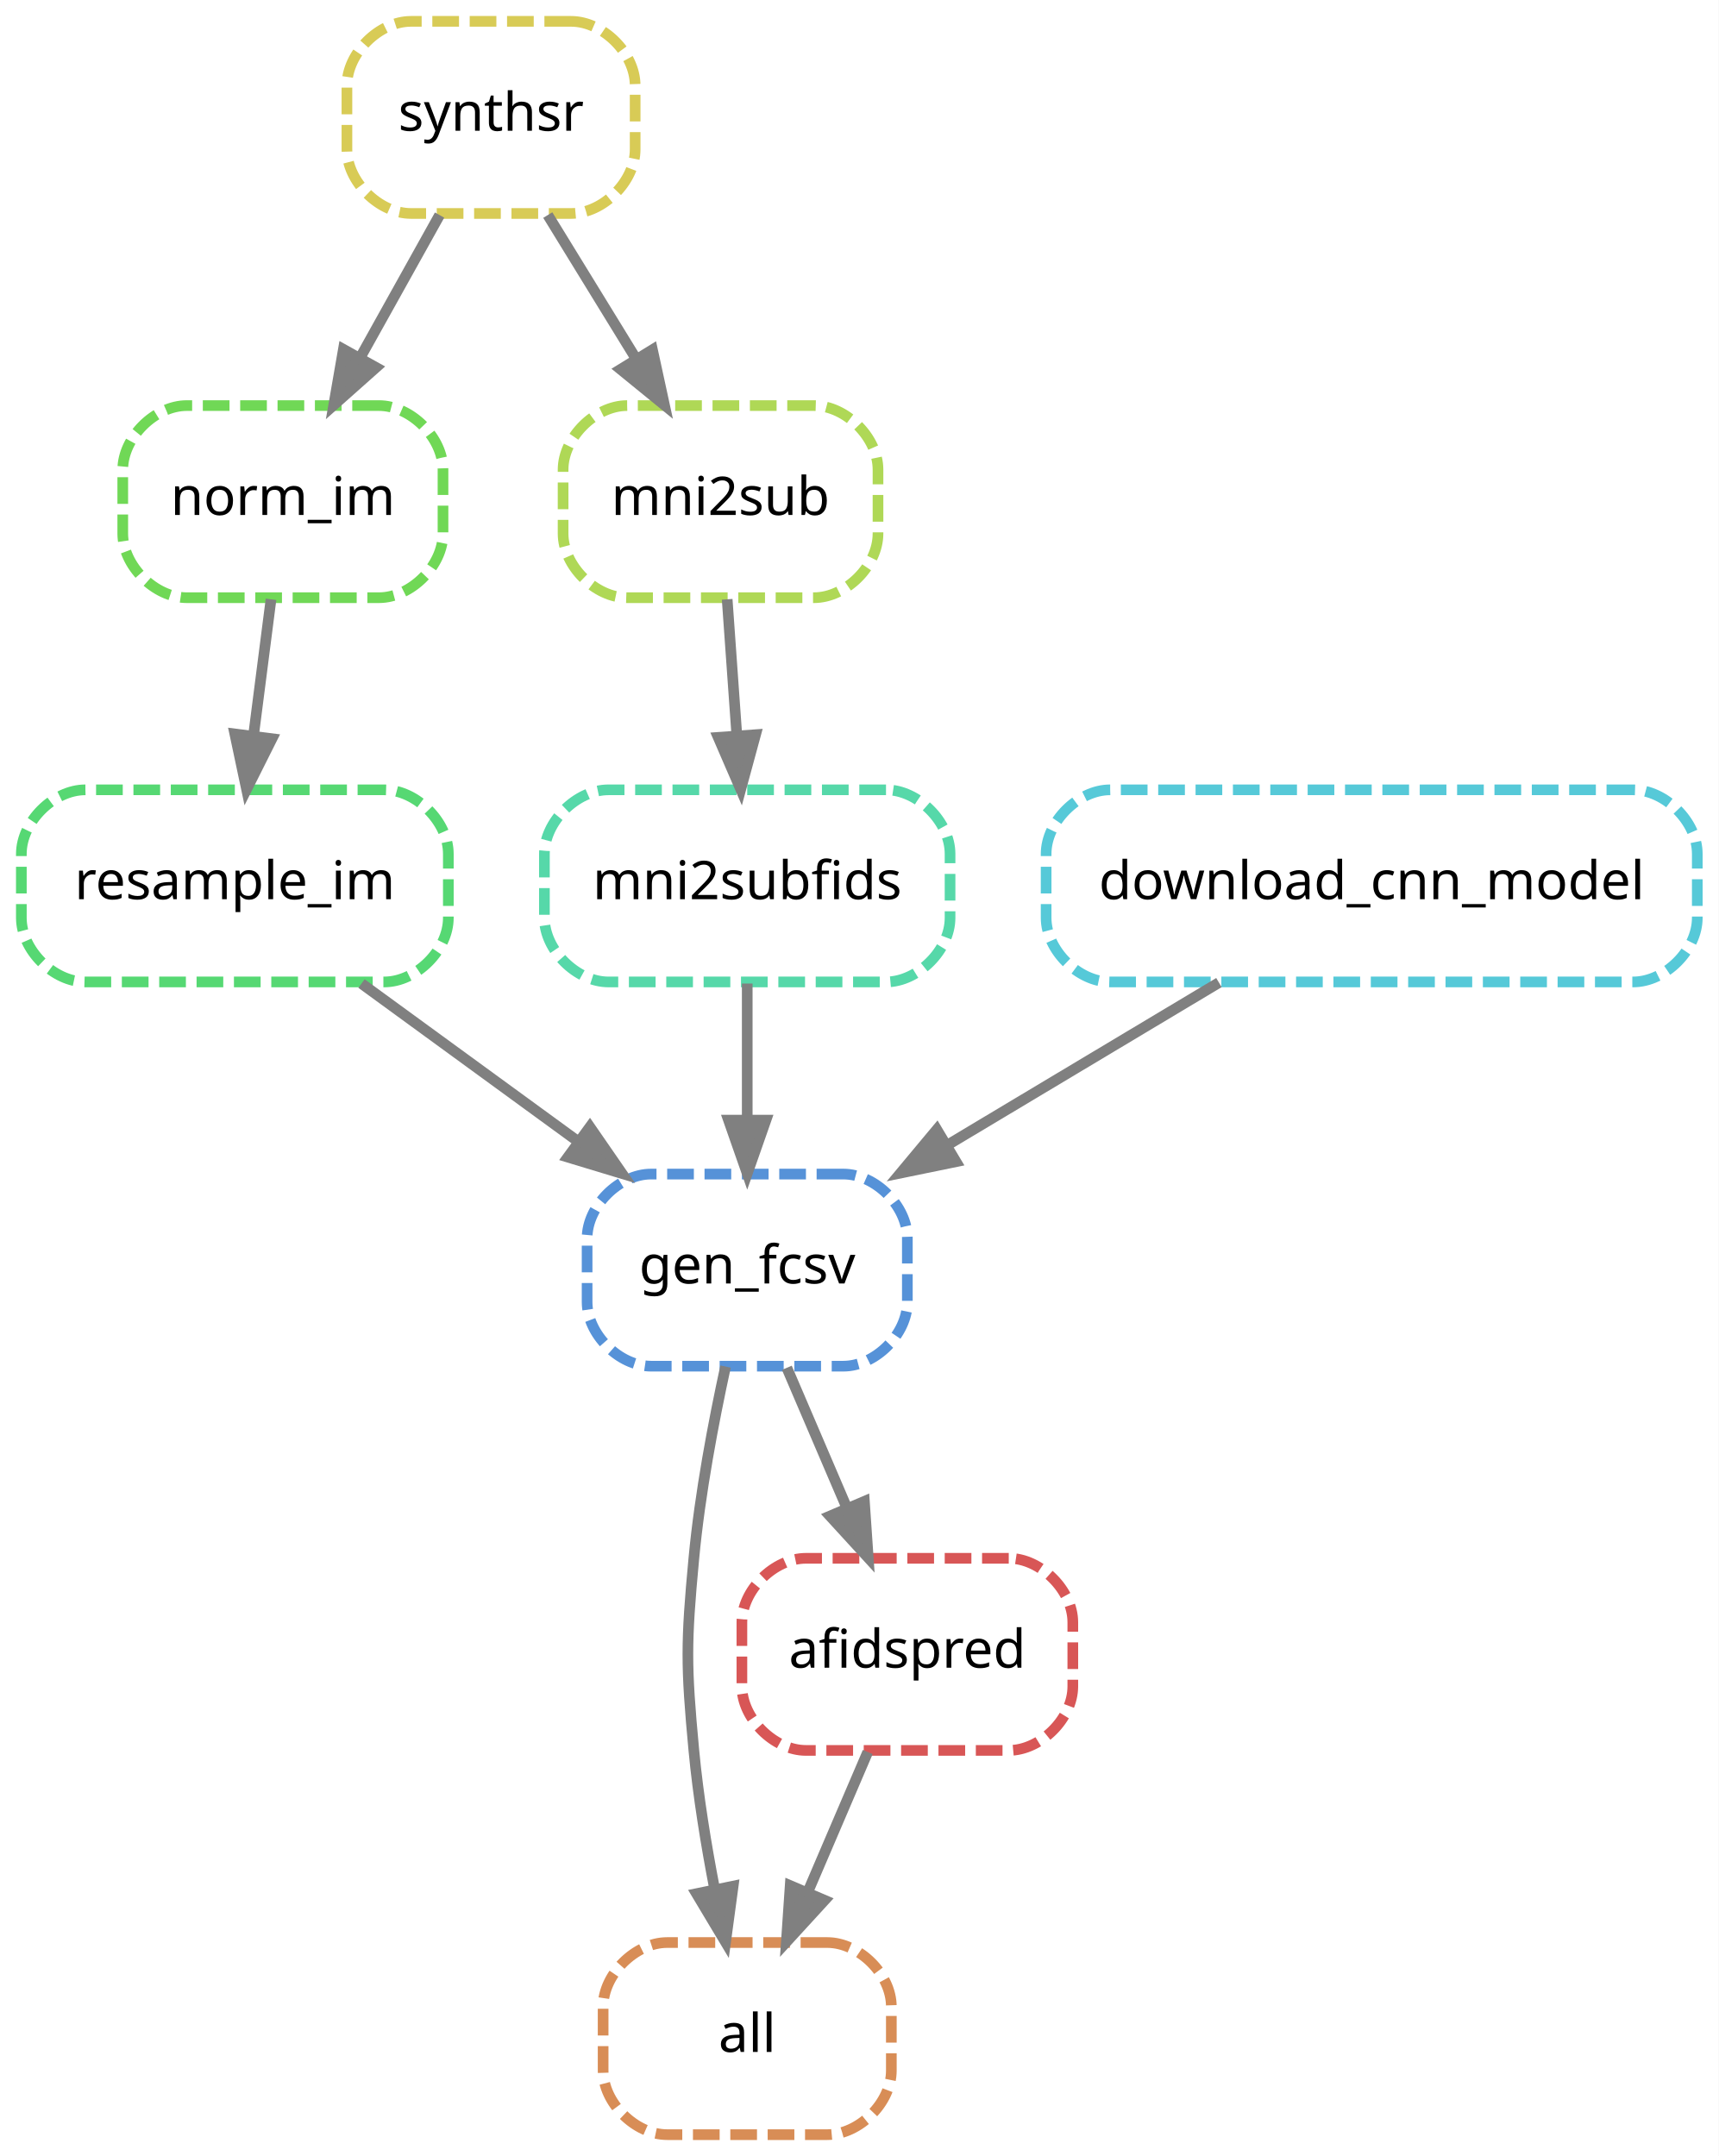
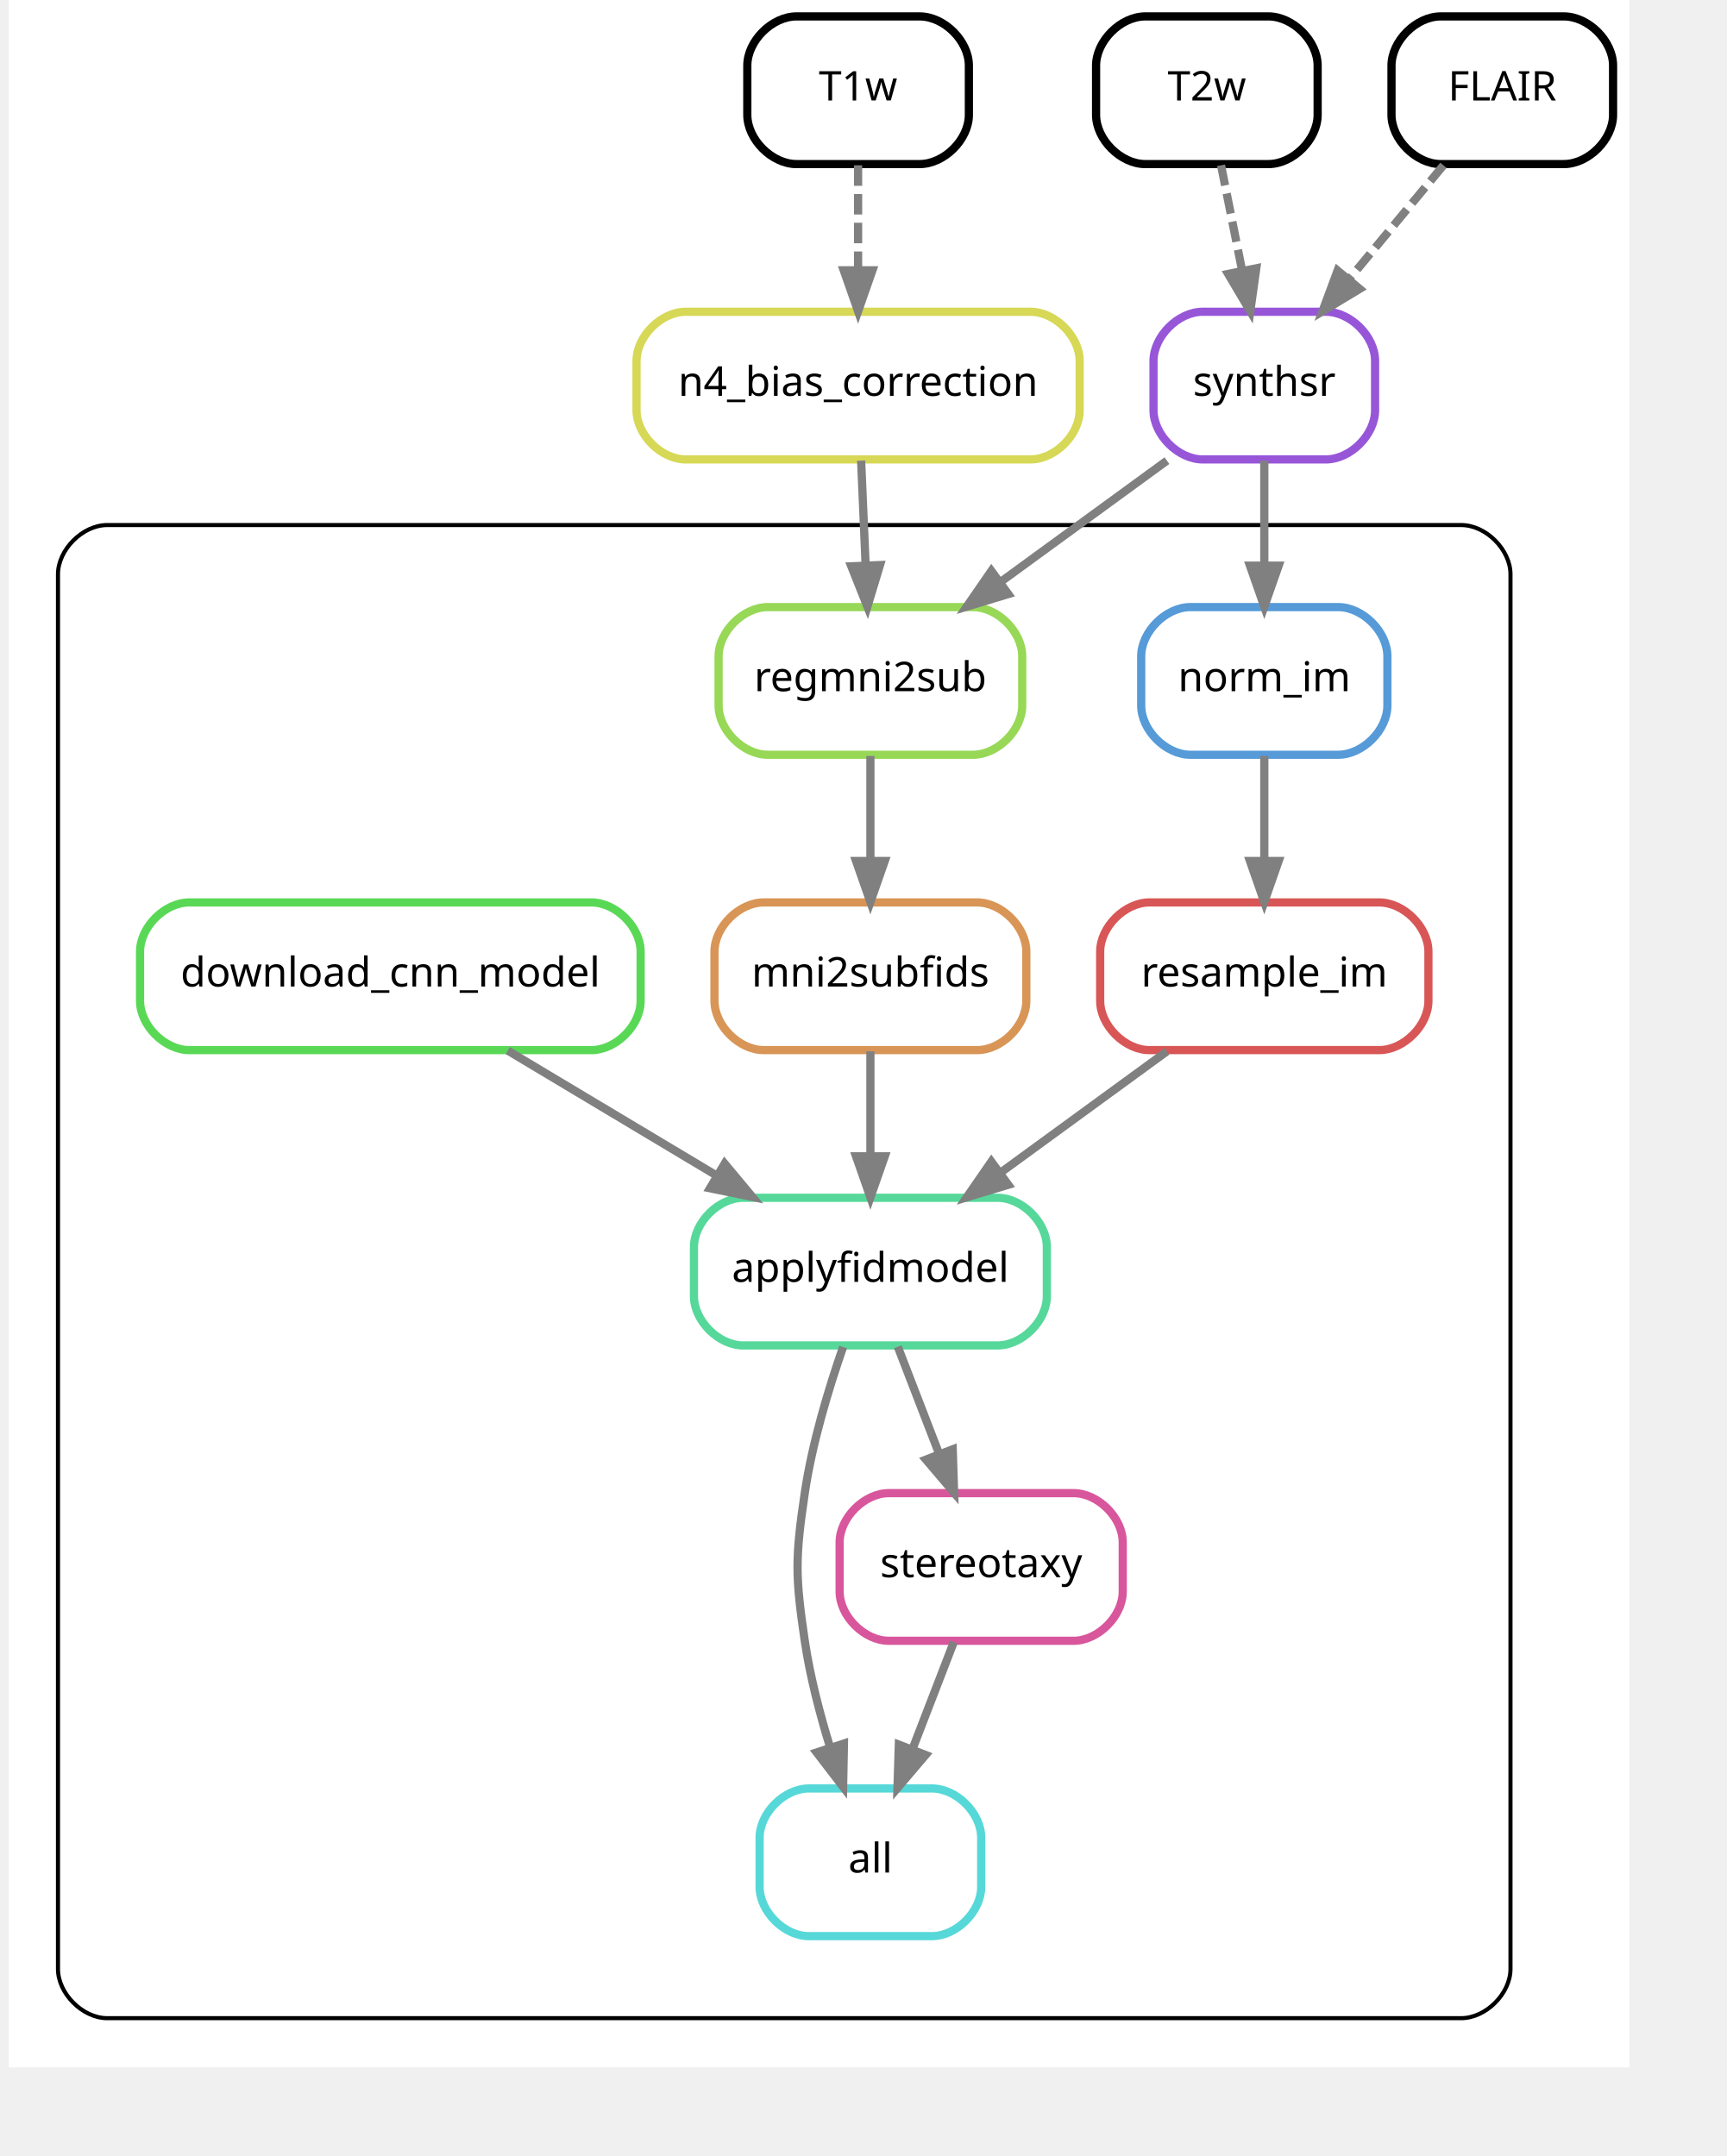
- <svg xmlns="http://www.w3.org/2000/svg" width="322pt" height="404pt" viewBox="0.00 0.00 322.00 404.00">
-   <g id="graph0" class="graph" transform="scale(1 1) rotate(0) translate(4 400)">
-     <polygon fill="white" stroke="transparent" points="-4,4 -4,-400 318,-400 318,4 -4,4" />
+ <svg xmlns="http://www.w3.org/2000/svg" width="438pt" height="547pt" viewBox="21.60 21.60 416.60 525.60">
+   <g id="graph0" class="graph" transform="scale(1 1) rotate(0) translate(25.6 521.6)">
+     <polygon fill="white" stroke="transparent" points="-4,4 -4,-500 391,-500 391,4 -4,4" />
+     <g id="clust1" class="cluster">
+       <path fill="white" stroke="black" d="M20,-8C20,-8 350,-8 350,-8 356,-8 362,-14 362,-20 362,-20 362,-360 362,-360 362,-366 356,-372 350,-372 350,-372 20,-372 20,-372 14,-372 8,-366 8,-360 8,-360 8,-20 8,-20 8,-14 14,-8 20,-8" />
+     </g>
    <g id="node1" class="node">
-       <path fill="none" stroke="#d88d56" stroke-width="2" stroke-dasharray="5,2" d="M151,-36C151,-36 121,-36 121,-36 115,-36 109,-30 109,-24 109,-24 109,-12 109,-12 109,-6 115,0 121,0 121,0 151,0 151,0 157,0 163,-6 163,-12 163,-12 163,-24 163,-24 163,-30 157,-36 151,-36" />
-       <text text-anchor="middle" x="136" y="-15.5" font-family="sans" font-size="10.00">all</text>
+       <path fill="none" stroke="#9756d8" stroke-width="2" d="M317,-424C317,-424 287,-424 287,-424 281,-424 275,-418 275,-412 275,-412 275,-400 275,-400 275,-394 281,-388 287,-388 287,-388 317,-388 317,-388 323,-388 329,-394 329,-400 329,-400 329,-412 329,-412 329,-418 323,-424 317,-424" />
+       <text text-anchor="middle" x="302" y="-403.5" font-family="sans" font-size="10.00">synthsr</text>
+     </g>
+     <g id="node5" class="node">
+       <path fill="none" stroke="#569ad8" stroke-width="2" d="M320,-352C320,-352 284,-352 284,-352 278,-352 272,-346 272,-340 272,-340 272,-328 272,-328 272,-322 278,-316 284,-316 284,-316 320,-316 320,-316 326,-316 332,-322 332,-328 332,-328 332,-340 332,-340 332,-346 326,-352 320,-352" />
+       <text text-anchor="middle" x="302" y="-331.5" font-family="sans" font-size="10.00">norm_im</text>
+     </g>
+     <g id="edge13" class="edge">
+       <path fill="none" stroke="grey" stroke-width="2" d="M302,-387.7C302,-379.98 302,-370.71 302,-362.11" />
+       <polygon fill="grey" stroke="grey" stroke-width="2" points="305.5,-362.1 302,-352.1 298.5,-362.1 305.5,-362.1" />
+     </g>
+     <g id="node7" class="node">
+       <path fill="none" stroke="#97d856" stroke-width="2" d="M231,-352C231,-352 181,-352 181,-352 175,-352 169,-346 169,-340 169,-340 169,-328 169,-328 169,-322 175,-316 181,-316 181,-316 231,-316 231,-316 237,-316 243,-322 243,-328 243,-328 243,-340 243,-340 243,-346 237,-352 231,-352" />
+       <text text-anchor="middle" x="206" y="-331.5" font-family="sans" font-size="10.00">regmni2sub</text>
+     </g>
+     <g id="edge14" class="edge">
+       <path fill="none" stroke="grey" stroke-width="2" d="M278.27,-387.7C266.06,-378.8 251.01,-367.82 237.82,-358.2" />
+       <polygon fill="grey" stroke="grey" stroke-width="2" points="239.6,-355.17 229.46,-352.1 235.48,-360.82 239.6,-355.17" />
    </g>
    <g id="node2" class="node">
-       <path fill="none" stroke="#5692d8" stroke-width="2" stroke-dasharray="5,2" d="M154,-180C154,-180 118,-180 118,-180 112,-180 106,-174 106,-168 106,-168 106,-156 106,-156 106,-150 112,-144 118,-144 118,-144 154,-144 154,-144 160,-144 166,-150 166,-156 166,-156 166,-168 166,-168 166,-174 160,-180 154,-180" />
-       <text text-anchor="middle" x="136" y="-159.5" font-family="sans" font-size="10.00">gen_fcsv</text>
+       <path fill="none" stroke="#56d8d8" stroke-width="2" d="M221,-64C221,-64 191,-64 191,-64 185,-64 179,-58 179,-52 179,-52 179,-40 179,-40 179,-34 185,-28 191,-28 191,-28 221,-28 221,-28 227,-28 233,-34 233,-40 233,-40 233,-52 233,-52 233,-58 227,-64 221,-64" />
+       <text text-anchor="middle" x="206" y="-43.5" font-family="sans" font-size="10.00">all</text>
+     </g>
+     <g id="node3" class="node">
+       <path fill="none" stroke="#56d89a" stroke-width="2" d="M237,-208C237,-208 175,-208 175,-208 169,-208 163,-202 163,-196 163,-196 163,-184 163,-184 163,-178 169,-172 175,-172 175,-172 237,-172 237,-172 243,-172 249,-178 249,-184 249,-184 249,-196 249,-196 249,-202 243,-208 237,-208" />
+       <text text-anchor="middle" x="206" y="-187.5" font-family="sans" font-size="10.00">applyfidmodel</text>
+     </g>
+     <g id="edge2" class="edge">
+       <path fill="none" stroke="grey" stroke-width="2" d="M199.35,-171.63C195.8,-161.42 191.8,-148.17 190,-136 187.66,-120.17 187.66,-115.83 190,-100 191.28,-91.35 193.67,-82.15 196.22,-73.89" />
+       <polygon fill="grey" stroke="grey" stroke-width="2" points="199.55,-74.96 199.35,-64.37 192.9,-72.78 199.55,-74.96" />
+     </g>
+     <g id="node9" class="node">
+       <path fill="none" stroke="#d8569c" stroke-width="2" d="M255.5,-136C255.5,-136 210.5,-136 210.5,-136 204.5,-136 198.5,-130 198.5,-124 198.5,-124 198.5,-112 198.5,-112 198.5,-106 204.5,-100 210.5,-100 210.5,-100 255.5,-100 255.5,-100 261.5,-100 267.5,-106 267.5,-112 267.5,-112 267.5,-124 267.5,-124 267.5,-130 261.5,-136 255.5,-136" />
+       <text text-anchor="middle" x="233" y="-115.5" font-family="sans" font-size="10.00">stereotaxy</text>
+     </g>
+     <g id="edge3" class="edge">
+       <path fill="none" stroke="grey" stroke-width="2" d="M212.67,-171.7C215.71,-163.81 219.38,-154.3 222.76,-145.55" />
+       <polygon fill="grey" stroke="grey" stroke-width="2" points="226.07,-146.69 226.4,-136.1 219.54,-144.17 226.07,-146.69" />
+     </g>
+     <g id="node4" class="node">
+       <path fill="none" stroke="#d85656" stroke-width="2" d="M330,-280C330,-280 274,-280 274,-280 268,-280 262,-274 262,-268 262,-268 262,-256 262,-256 262,-250 268,-244 274,-244 274,-244 330,-244 330,-244 336,-244 342,-250 342,-256 342,-256 342,-268 342,-268 342,-274 336,-280 330,-280" />
+       <text text-anchor="middle" x="302" y="-259.5" font-family="sans" font-size="10.00">resample_im</text>
+     </g>
+     <g id="edge5" class="edge">
+       <path fill="none" stroke="grey" stroke-width="2" d="M278.27,-243.7C266.06,-234.8 251.01,-223.82 237.82,-214.2" />
+       <polygon fill="grey" stroke="grey" stroke-width="2" points="239.6,-211.17 229.46,-208.1 235.48,-216.82 239.6,-211.17" />
+     </g>
+     <g id="edge7" class="edge">
+       <path fill="none" stroke="grey" stroke-width="2" d="M302,-315.7C302,-307.98 302,-298.71 302,-290.11" />
+       <polygon fill="grey" stroke="grey" stroke-width="2" points="305.5,-290.1 302,-280.1 298.5,-290.1 305.5,-290.1" />
+     </g>
+     <g id="node6" class="node">
+       <path fill="none" stroke="#d89556" stroke-width="2" d="M232,-280C232,-280 180,-280 180,-280 174,-280 168,-274 168,-268 168,-268 168,-256 168,-256 168,-250 174,-244 180,-244 180,-244 232,-244 232,-244 238,-244 244,-250 244,-256 244,-256 244,-268 244,-268 244,-274 238,-280 232,-280" />
+       <text text-anchor="middle" x="206" y="-259.5" font-family="sans" font-size="10.00">mni2subfids</text>
+     </g>
+     <g id="edge6" class="edge">
+       <path fill="none" stroke="grey" stroke-width="2" d="M206,-243.7C206,-235.98 206,-226.71 206,-218.11" />
+       <polygon fill="grey" stroke="grey" stroke-width="2" points="209.5,-218.1 206,-208.1 202.5,-218.1 209.5,-218.1" />
+     </g>
+     <g id="edge8" class="edge">
+       <path fill="none" stroke="grey" stroke-width="2" d="M206,-315.7C206,-307.98 206,-298.71 206,-290.11" />
+       <polygon fill="grey" stroke="grey" stroke-width="2" points="209.5,-290.1 206,-280.1 202.5,-290.1 209.5,-290.1" />
+     </g>
+     <g id="node8" class="node">
+       <path fill="none" stroke="#59d856" stroke-width="2" d="M138,-280C138,-280 40,-280 40,-280 34,-280 28,-274 28,-268 28,-268 28,-256 28,-256 28,-250 34,-244 40,-244 40,-244 138,-244 138,-244 144,-244 150,-250 150,-256 150,-256 150,-268 150,-268 150,-274 144,-280 138,-280" />
+       <text text-anchor="middle" x="89" y="-259.5" font-family="sans" font-size="10.00">download_cnn_model</text>
    </g>
    <g id="edge1" class="edge">
-       <path fill="none" stroke="grey" stroke-width="2" d="M131.94,-143.93C129.69,-133.6 127.13,-120.12 126,-108 124.51,-92.07 124.51,-87.93 126,-72 126.8,-63.48 128.3,-54.28 129.9,-45.99" />
-       <polygon fill="grey" stroke="grey" stroke-width="2" points="133.36,-46.57 131.94,-36.07 126.5,-45.16 133.36,-46.57" />
+       <path fill="none" stroke="grey" stroke-width="2" d="M117.62,-243.88C132.92,-234.72 151.94,-223.34 168.42,-213.48" />
+       <polygon fill="grey" stroke="grey" stroke-width="2" points="170.48,-216.33 177.27,-208.19 166.89,-210.32 170.48,-216.33" />
    </g>
-     <g id="node9" class="node">
-       <path fill="none" stroke="#d85656" stroke-width="2" stroke-dasharray="5,2" d="M185,-108C185,-108 147,-108 147,-108 141,-108 135,-102 135,-96 135,-96 135,-84 135,-84 135,-78 141,-72 147,-72 147,-72 185,-72 185,-72 191,-72 197,-78 197,-84 197,-84 197,-96 197,-96 197,-102 191,-108 185,-108" />
-       <text text-anchor="middle" x="166" y="-87.5" font-family="sans" font-size="10.00">afidspred</text>
+     <g id="edge4" class="edge">
+       <path fill="none" stroke="grey" stroke-width="2" d="M226.33,-99.7C223.29,-91.81 219.62,-82.3 216.24,-73.55" />
+       <polygon fill="grey" stroke="grey" stroke-width="2" points="219.46,-72.17 212.6,-64.1 212.93,-74.69 219.46,-72.17" />
+     </g>
+     <g id="node10" class="node">
+       <path fill="none" stroke="#d6d856" stroke-width="2" d="M245,-424C245,-424 161,-424 161,-424 155,-424 149,-418 149,-412 149,-412 149,-400 149,-400 149,-394 155,-388 161,-388 161,-388 245,-388 245,-388 251,-388 257,-394 257,-400 257,-400 257,-412 257,-412 257,-418 251,-424 245,-424" />
+       <text text-anchor="middle" x="203" y="-403.5" font-family="sans" font-size="10.00">n4_bias_correction</text>
+     </g>
+     <g id="edge9" class="edge">
+       <path fill="none" stroke="grey" stroke-width="2" d="M203.74,-387.7C204.07,-379.98 204.47,-370.71 204.84,-362.11" />
+       <polygon fill="grey" stroke="grey" stroke-width="2" points="208.34,-362.25 205.27,-352.1 201.34,-361.95 208.34,-362.25" />
+     </g>
+     <g id="node11" class="node">
+       <path fill="none" stroke="black" stroke-width="2" d="M218,-496C218,-496 188,-496 188,-496 182,-496 176,-490 176,-484 176,-484 176,-472 176,-472 176,-466 182,-460 188,-460 188,-460 218,-460 218,-460 224,-460 230,-466 230,-472 230,-472 230,-484 230,-484 230,-490 224,-496 218,-496" />
+       <text text-anchor="middle" x="203" y="-475.5" font-family="sans" font-size="10.00">T1w</text>
    </g>
    <g id="edge10" class="edge">
-       <path fill="none" stroke="grey" stroke-width="2" d="M143.42,-143.7C146.79,-135.81 150.87,-126.3 154.62,-117.55" />
-       <polygon fill="grey" stroke="grey" stroke-width="2" points="157.95,-118.67 158.67,-108.1 151.51,-115.92 157.95,-118.67" />
+       <path fill="none" stroke="grey" stroke-width="2" stroke-dasharray="5,2" d="M203,-459.7C203,-451.98 203,-442.71 203,-434.11" />
+       <polygon fill="grey" stroke="grey" stroke-width="2" points="206.5,-434.1 203,-424.1 199.5,-434.1 206.5,-434.1" />
    </g>
-     <g id="node3" class="node">
-       <path fill="none" stroke="#56d873" stroke-width="2" stroke-dasharray="5,2" d="M68,-252C68,-252 12,-252 12,-252 6,-252 0,-246 0,-240 0,-240 0,-228 0,-228 0,-222 6,-216 12,-216 12,-216 68,-216 68,-216 74,-216 80,-222 80,-228 80,-228 80,-240 80,-240 80,-246 74,-252 68,-252" />
-       <text text-anchor="middle" x="40" y="-231.5" font-family="sans" font-size="10.00">resample_im</text>
+     <g id="node12" class="node">
+       <path fill="none" stroke="black" stroke-width="2" d="M303,-496C303,-496 273,-496 273,-496 267,-496 261,-490 261,-484 261,-484 261,-472 261,-472 261,-466 267,-460 273,-460 273,-460 303,-460 303,-460 309,-460 315,-466 315,-472 315,-472 315,-484 315,-484 315,-490 309,-496 303,-496" />
+       <text text-anchor="middle" x="288" y="-475.5" font-family="sans" font-size="10.00">T2w</text>
    </g>
-     <g id="edge3" class="edge">
-       <path fill="none" stroke="grey" stroke-width="2" d="M63.73,-215.7C75.94,-206.8 90.99,-195.82 104.18,-186.2" />
-       <polygon fill="grey" stroke="grey" stroke-width="2" points="106.52,-188.82 112.54,-180.1 102.4,-183.17 106.52,-188.82" />
+     <g id="edge11" class="edge">
+       <path fill="none" stroke="grey" stroke-width="2" stroke-dasharray="5,2" d="M291.46,-459.7C293,-451.98 294.86,-442.71 296.58,-434.11" />
+       <polygon fill="grey" stroke="grey" stroke-width="2" points="300.05,-434.6 298.58,-424.1 293.19,-433.22 300.05,-434.6" />
    </g>
-     <g id="node4" class="node">
-       <path fill="none" stroke="#70d856" stroke-width="2" stroke-dasharray="5,2" d="M67,-324C67,-324 31,-324 31,-324 25,-324 19,-318 19,-312 19,-312 19,-300 19,-300 19,-294 25,-288 31,-288 31,-288 67,-288 67,-288 73,-288 79,-294 79,-300 79,-300 79,-312 79,-312 79,-318 73,-324 67,-324" />
-       <text text-anchor="middle" x="49" y="-303.5" font-family="sans" font-size="10.00">norm_im</text>
+     <g id="node13" class="node">
+       <path fill="none" stroke="black" stroke-width="2" d="M375,-496C375,-496 345,-496 345,-496 339,-496 333,-490 333,-484 333,-484 333,-472 333,-472 333,-466 339,-460 345,-460 345,-460 375,-460 375,-460 381,-460 387,-466 387,-472 387,-472 387,-484 387,-484 387,-490 381,-496 375,-496" />
+       <text text-anchor="middle" x="360" y="-475.5" font-family="sans" font-size="10.00">FLAIR</text>
    </g>
-     <g id="edge6" class="edge">
-       <path fill="none" stroke="grey" stroke-width="2" d="M46.78,-287.7C45.78,-279.98 44.59,-270.71 43.49,-262.11" />
-       <polygon fill="grey" stroke="grey" stroke-width="2" points="46.95,-261.58 42.2,-252.1 40,-262.47 46.95,-261.58" />
-     </g>
-     <g id="node5" class="node">
-       <path fill="none" stroke="#d8cb56" stroke-width="2" stroke-dasharray="5,2" d="M103,-396C103,-396 73,-396 73,-396 67,-396 61,-390 61,-384 61,-384 61,-372 61,-372 61,-366 67,-360 73,-360 73,-360 103,-360 103,-360 109,-360 115,-366 115,-372 115,-372 115,-384 115,-384 115,-390 109,-396 103,-396" />
-       <text text-anchor="middle" x="88" y="-375.5" font-family="sans" font-size="10.00">synthsr</text>
-     </g>
-     <g id="edge7" class="edge">
-       <path fill="none" stroke="grey" stroke-width="2" d="M78.36,-359.7C73.87,-351.64 68.44,-341.89 63.48,-332.98" />
-       <polygon fill="grey" stroke="grey" stroke-width="2" points="66.45,-331.14 58.53,-324.1 60.34,-334.54 66.45,-331.14" />
-     </g>
-     <g id="node7" class="node">
-       <path fill="none" stroke="#afd856" stroke-width="2" stroke-dasharray="5,2" d="M148.5,-324C148.5,-324 113.5,-324 113.5,-324 107.5,-324 101.5,-318 101.5,-312 101.5,-312 101.5,-300 101.5,-300 101.5,-294 107.5,-288 113.5,-288 113.5,-288 148.5,-288 148.5,-288 154.5,-288 160.5,-294 160.5,-300 160.5,-300 160.5,-312 160.5,-312 160.5,-318 154.5,-324 148.5,-324" />
-       <text text-anchor="middle" x="131" y="-303.5" font-family="sans" font-size="10.00">mni2sub</text>
-     </g>
-     <g id="edge9" class="edge">
-       <path fill="none" stroke="grey" stroke-width="2" d="M98.63,-359.7C103.63,-351.56 109.69,-341.69 115.21,-332.7" />
-       <polygon fill="grey" stroke="grey" stroke-width="2" points="118.24,-334.46 120.49,-324.1 112.28,-330.79 118.24,-334.46" />
-     </g>
-     <g id="node6" class="node">
-       <path fill="none" stroke="#56d8a9" stroke-width="2" stroke-dasharray="5,2" d="M162,-252C162,-252 110,-252 110,-252 104,-252 98,-246 98,-240 98,-240 98,-228 98,-228 98,-222 104,-216 110,-216 110,-216 162,-216 162,-216 168,-216 174,-222 174,-228 174,-228 174,-240 174,-240 174,-246 168,-252 162,-252" />
-       <text text-anchor="middle" x="136" y="-231.5" font-family="sans" font-size="10.00">mni2subfids</text>
-     </g>
-     <g id="edge4" class="edge">
-       <path fill="none" stroke="grey" stroke-width="2" d="M136,-215.7C136,-207.98 136,-198.71 136,-190.11" />
-       <polygon fill="grey" stroke="grey" stroke-width="2" points="139.5,-190.1 136,-180.1 132.5,-190.1 139.5,-190.1" />
-     </g>
-     <g id="edge8" class="edge">
-       <path fill="none" stroke="grey" stroke-width="2" d="M132.24,-287.7C132.79,-279.98 133.45,-270.71 134.06,-262.11" />
-       <polygon fill="grey" stroke="grey" stroke-width="2" points="137.56,-262.33 134.78,-252.1 130.57,-261.83 137.56,-262.33" />
-     </g>
-     <g id="node8" class="node">
-       <path fill="none" stroke="#56c9d8" stroke-width="2" stroke-dasharray="5,2" d="M302,-252C302,-252 204,-252 204,-252 198,-252 192,-246 192,-240 192,-240 192,-228 192,-228 192,-222 198,-216 204,-216 204,-216 302,-216 302,-216 308,-216 314,-222 314,-228 314,-228 314,-240 314,-240 314,-246 308,-252 302,-252" />
-       <text text-anchor="middle" x="253" y="-231.5" font-family="sans" font-size="10.00">download_cnn_model</text>
-     </g>
-     <g id="edge5" class="edge">
-       <path fill="none" stroke="grey" stroke-width="2" d="M224.38,-215.88C209.08,-206.72 190.06,-195.34 173.58,-185.48" />
-       <polygon fill="grey" stroke="grey" stroke-width="2" points="175.11,-182.32 164.73,-180.19 171.52,-188.33 175.11,-182.32" />
-     </g>
-     <g id="edge2" class="edge">
-       <path fill="none" stroke="grey" stroke-width="2" d="M158.58,-71.7C155.21,-63.81 151.13,-54.3 147.38,-45.55" />
-       <polygon fill="grey" stroke="grey" stroke-width="2" points="150.49,-43.92 143.33,-36.1 144.05,-46.67 150.49,-43.92" />
+     <g id="edge12" class="edge">
+       <path fill="none" stroke="grey" stroke-width="2" stroke-dasharray="5,2" d="M345.66,-459.7C338.71,-451.3 330.23,-441.07 322.6,-431.86" />
+       <polygon fill="grey" stroke="grey" stroke-width="2" points="325.25,-429.57 316.17,-424.1 319.86,-434.04 325.25,-429.57" />
    </g>
  </g>
</svg>
